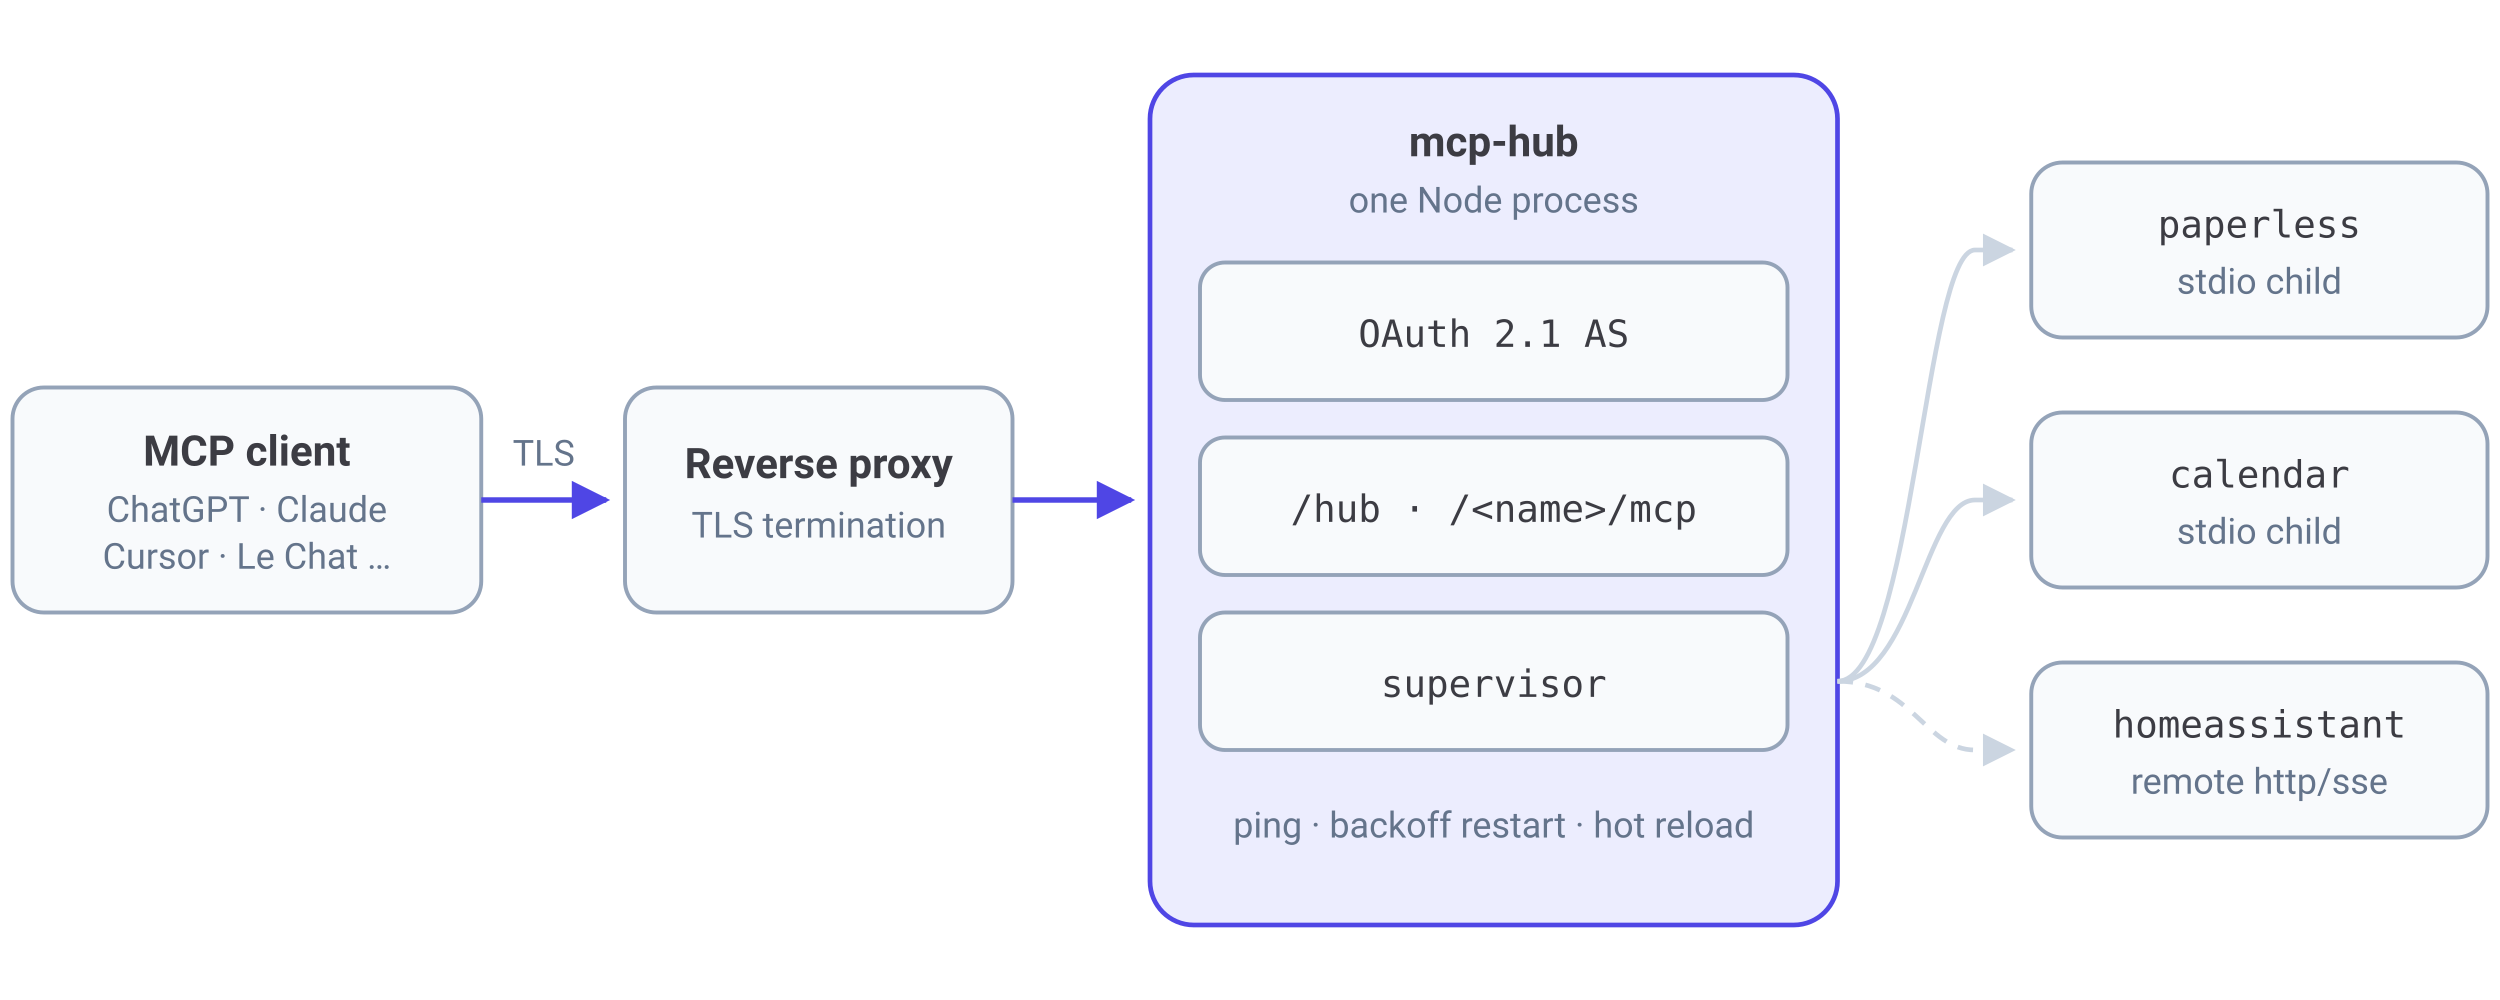
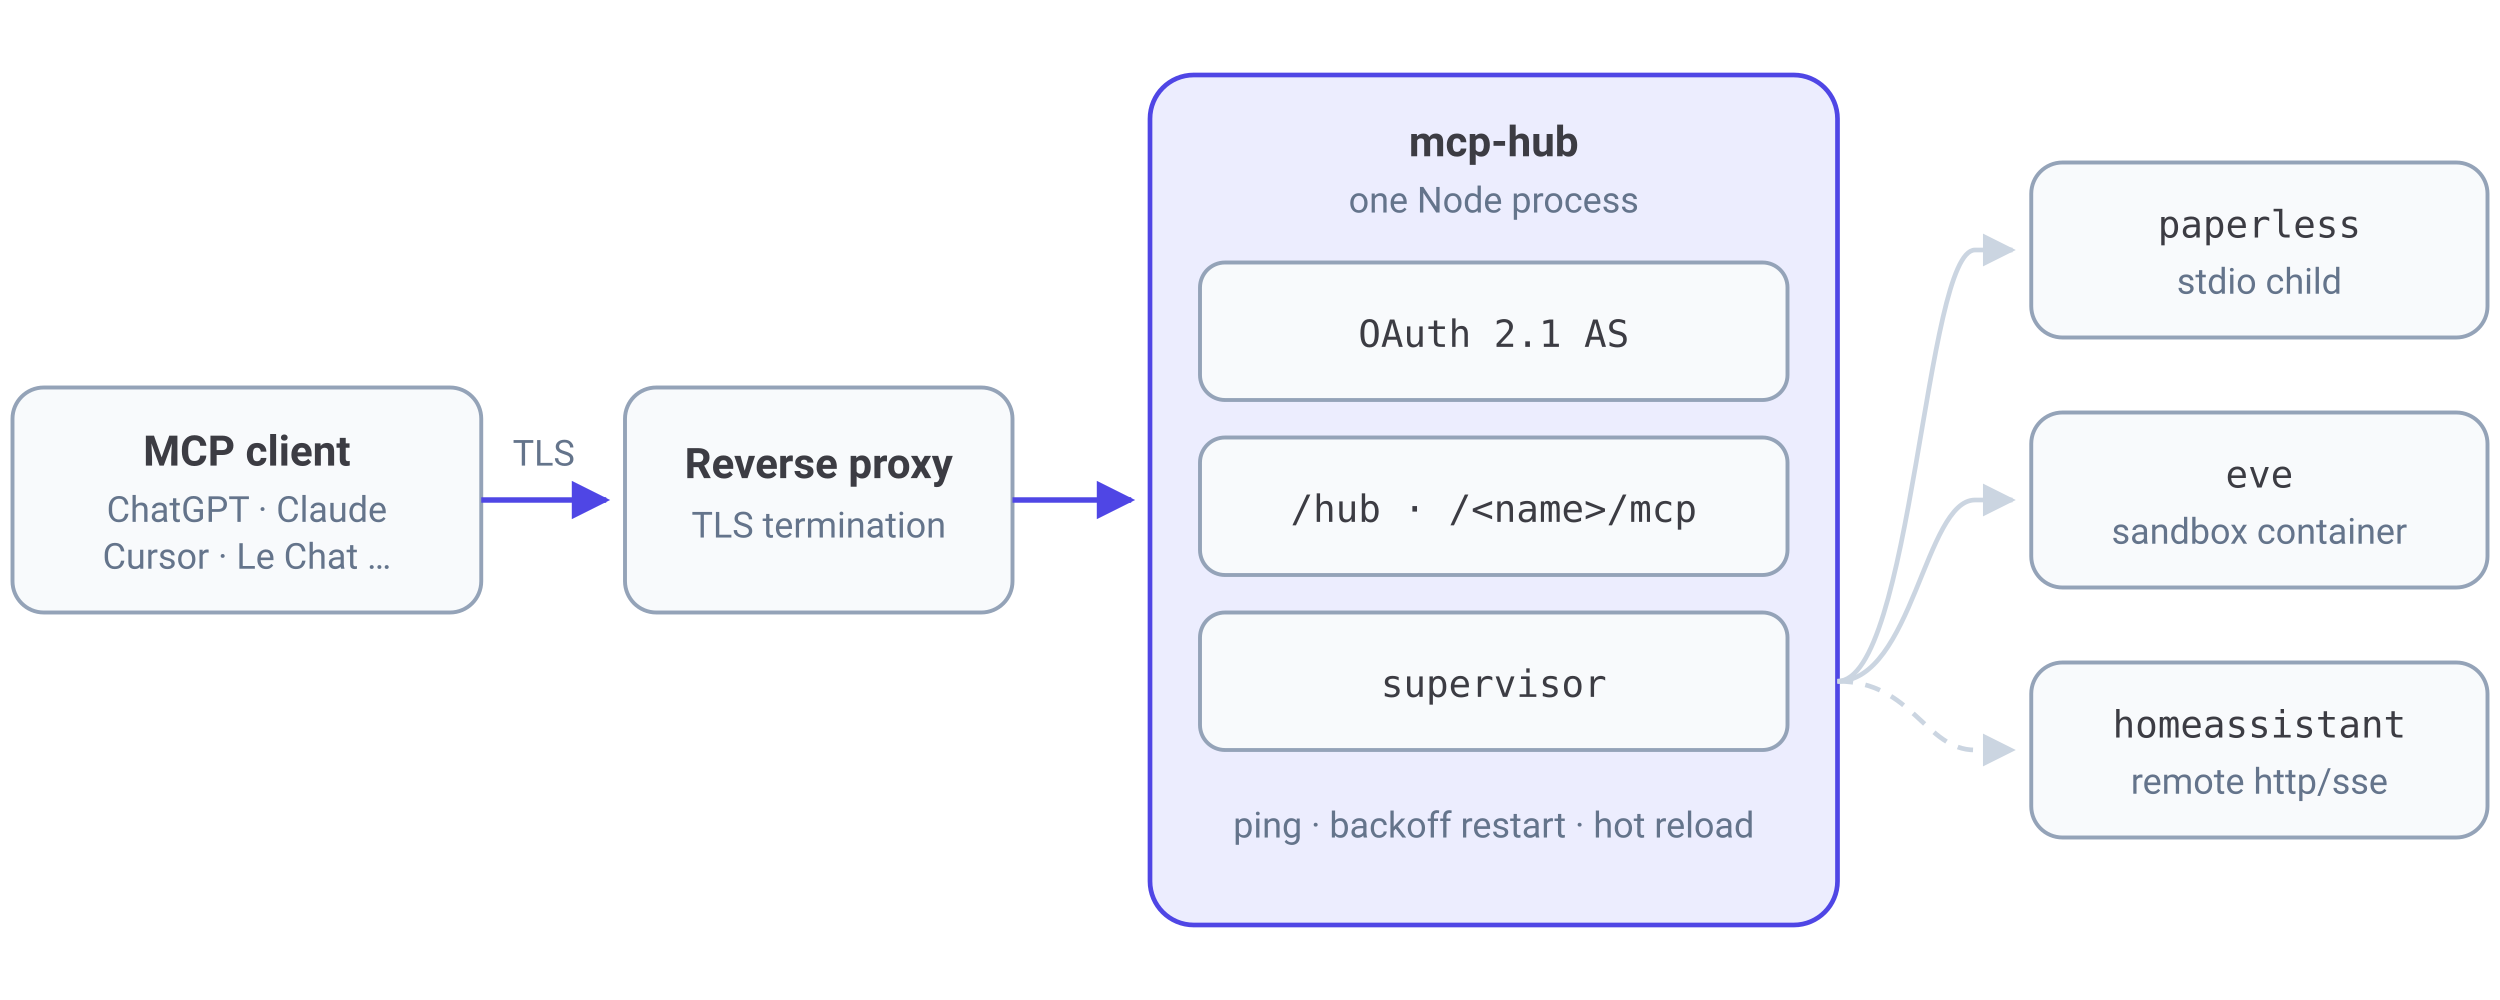
<svg xmlns="http://www.w3.org/2000/svg" viewBox="0 0 800 320" role="img" aria-label="Request flow from an MCP client through a reverse proxy into mcp-hub and on to its child servers">
  <style>
    text { font-family: ui-sans-serif, system-ui, -apple-system, "Segoe UI", Roboto, sans-serif; font-size: 13px; fill: #3c3c43; }
    .mono { font-family: ui-monospace, SFMono-Regular, Menlo, Consolas, monospace; font-size: 12px; }
    .title { font-size: 13.5px; font-weight: 600; }
    .muted { fill: #64748b; font-size: 11.5px; }
    .node { fill: #f8fafc; stroke: #94a3b8; stroke-width: 1.25; }
    .accentbox { fill: rgba(99, 102, 241, 0.12); stroke: #4f46e5; stroke-width: 1.5; }
    .edge { stroke: #cbd5e1; stroke-width: 1.5; fill: none; }
    .edgeaccent { stroke: #4f46e5; stroke-width: 1.75; fill: none; }
    .dashed { stroke-dasharray: 5 4; }
    #ah path { fill: #cbd5e1; }
    #ahaccent path { fill: #4f46e5; }
    @media (prefers-color-scheme: dark) {
      text { fill: #dfdfd6; }
      .muted { fill: #94a3b8; }
      .node { fill: rgba(148, 163, 184, 0.08); stroke: #64748b; }
      .accentbox { fill: rgba(129, 140, 248, 0.14); stroke: #a5b4fc; }
      .edge { stroke: #475569; }
      .edgeaccent { stroke: #a5b4fc; }
      #ah path { fill: #475569; }
      #ahaccent path { fill: #a5b4fc; }
    }
  </style>
  <defs>
    <marker id="ah" viewBox="0 0 10 10" refX="9" refY="5" markerWidth="7" markerHeight="7" orient="auto-start-reverse">
      <path d="M0 0 L10 5 L0 10 z" />
    </marker>
    <marker id="ahaccent" viewBox="0 0 10 10" refX="9" refY="5" markerWidth="7" markerHeight="7" orient="auto-start-reverse">
      <path d="M0 0 L10 5 L0 10 z" />
    </marker>
  </defs>
  <rect class="node" x="4" y="124" width="150" height="72" rx="10" />
  <text x="79" y="149" text-anchor="middle" class="title">MCP client</text>
  <text x="79" y="167" text-anchor="middle" class="muted" font-size="10.5">ChatGPT · Claude</text>
  <text x="79" y="182" text-anchor="middle" class="muted" font-size="10.5">Cursor · Le Chat …</text>
  <rect class="node" x="200" y="124" width="124" height="72" rx="10" />
  <text x="262" y="153" text-anchor="middle" class="title">Reverse proxy</text>
  <text x="262" y="172" text-anchor="middle" class="muted">TLS termination</text>
  <rect class="accentbox" x="368" y="24" width="220" height="272" rx="14" />
  <text x="478" y="50" text-anchor="middle" class="title">mcp-hub</text>
  <text x="478" y="68" text-anchor="middle" class="muted">one Node process</text>
  <rect class="node" x="384" y="84" width="188" height="44" rx="8" />
  <text x="478" y="111" text-anchor="middle" class="mono">OAuth 2.1 AS</text>
  <rect class="node" x="384" y="140" width="188" height="44" rx="8" />
  <text x="478" y="167" text-anchor="middle" class="mono">/hub · /&lt;name&gt;/mcp</text>
  <rect class="node" x="384" y="196" width="188" height="44" rx="8" />
  <text x="478" y="223" text-anchor="middle" class="mono">supervisor</text>
  <text x="478" y="268" text-anchor="middle" class="muted">ping · backoff restart · hot reload</text>
  <rect class="node" x="650" y="52" width="146" height="56" rx="10" />
  <text x="723" y="76" text-anchor="middle" class="mono">paperless</text>
  <text x="723" y="94" text-anchor="middle" class="muted">stdio child</text>
  <rect class="node" x="650" y="132" width="146" height="56" rx="10" />
-   <text x="723" y="156" text-anchor="middle" class="mono">calendar</text>
-   <text x="723" y="174" text-anchor="middle" class="muted">stdio child</text>
+   <text x="723" y="156" text-anchor="middle" class="mono">eve</text>
+   <text x="723" y="174" text-anchor="middle" class="muted">sandbox container</text>
  <rect class="node" x="650" y="212" width="146" height="56" rx="10" />
  <text x="723" y="236" text-anchor="middle" class="mono">homeassistant</text>
  <text x="723" y="254" text-anchor="middle" class="muted">remote http/sse</text>
  <path class="edgeaccent" d="M154 160 L194 160" marker-end="url(#ahaccent)" />
  <text x="174" y="149" text-anchor="middle" class="muted">TLS</text>
  <path class="edgeaccent" d="M324 160 L362 160" marker-end="url(#ahaccent)" />
  <path class="edge" d="M588 218 C 612 218, 616 80, 632 80 L644 80" marker-end="url(#ah)" />
  <path class="edge" d="M588 218 C 612 218, 616 160, 632 160 L644 160" marker-end="url(#ah)" />
  <path class="edge dashed" d="M588 218 C 612 218, 616 240, 632 240 L644 240" marker-end="url(#ah)" />
</svg>
